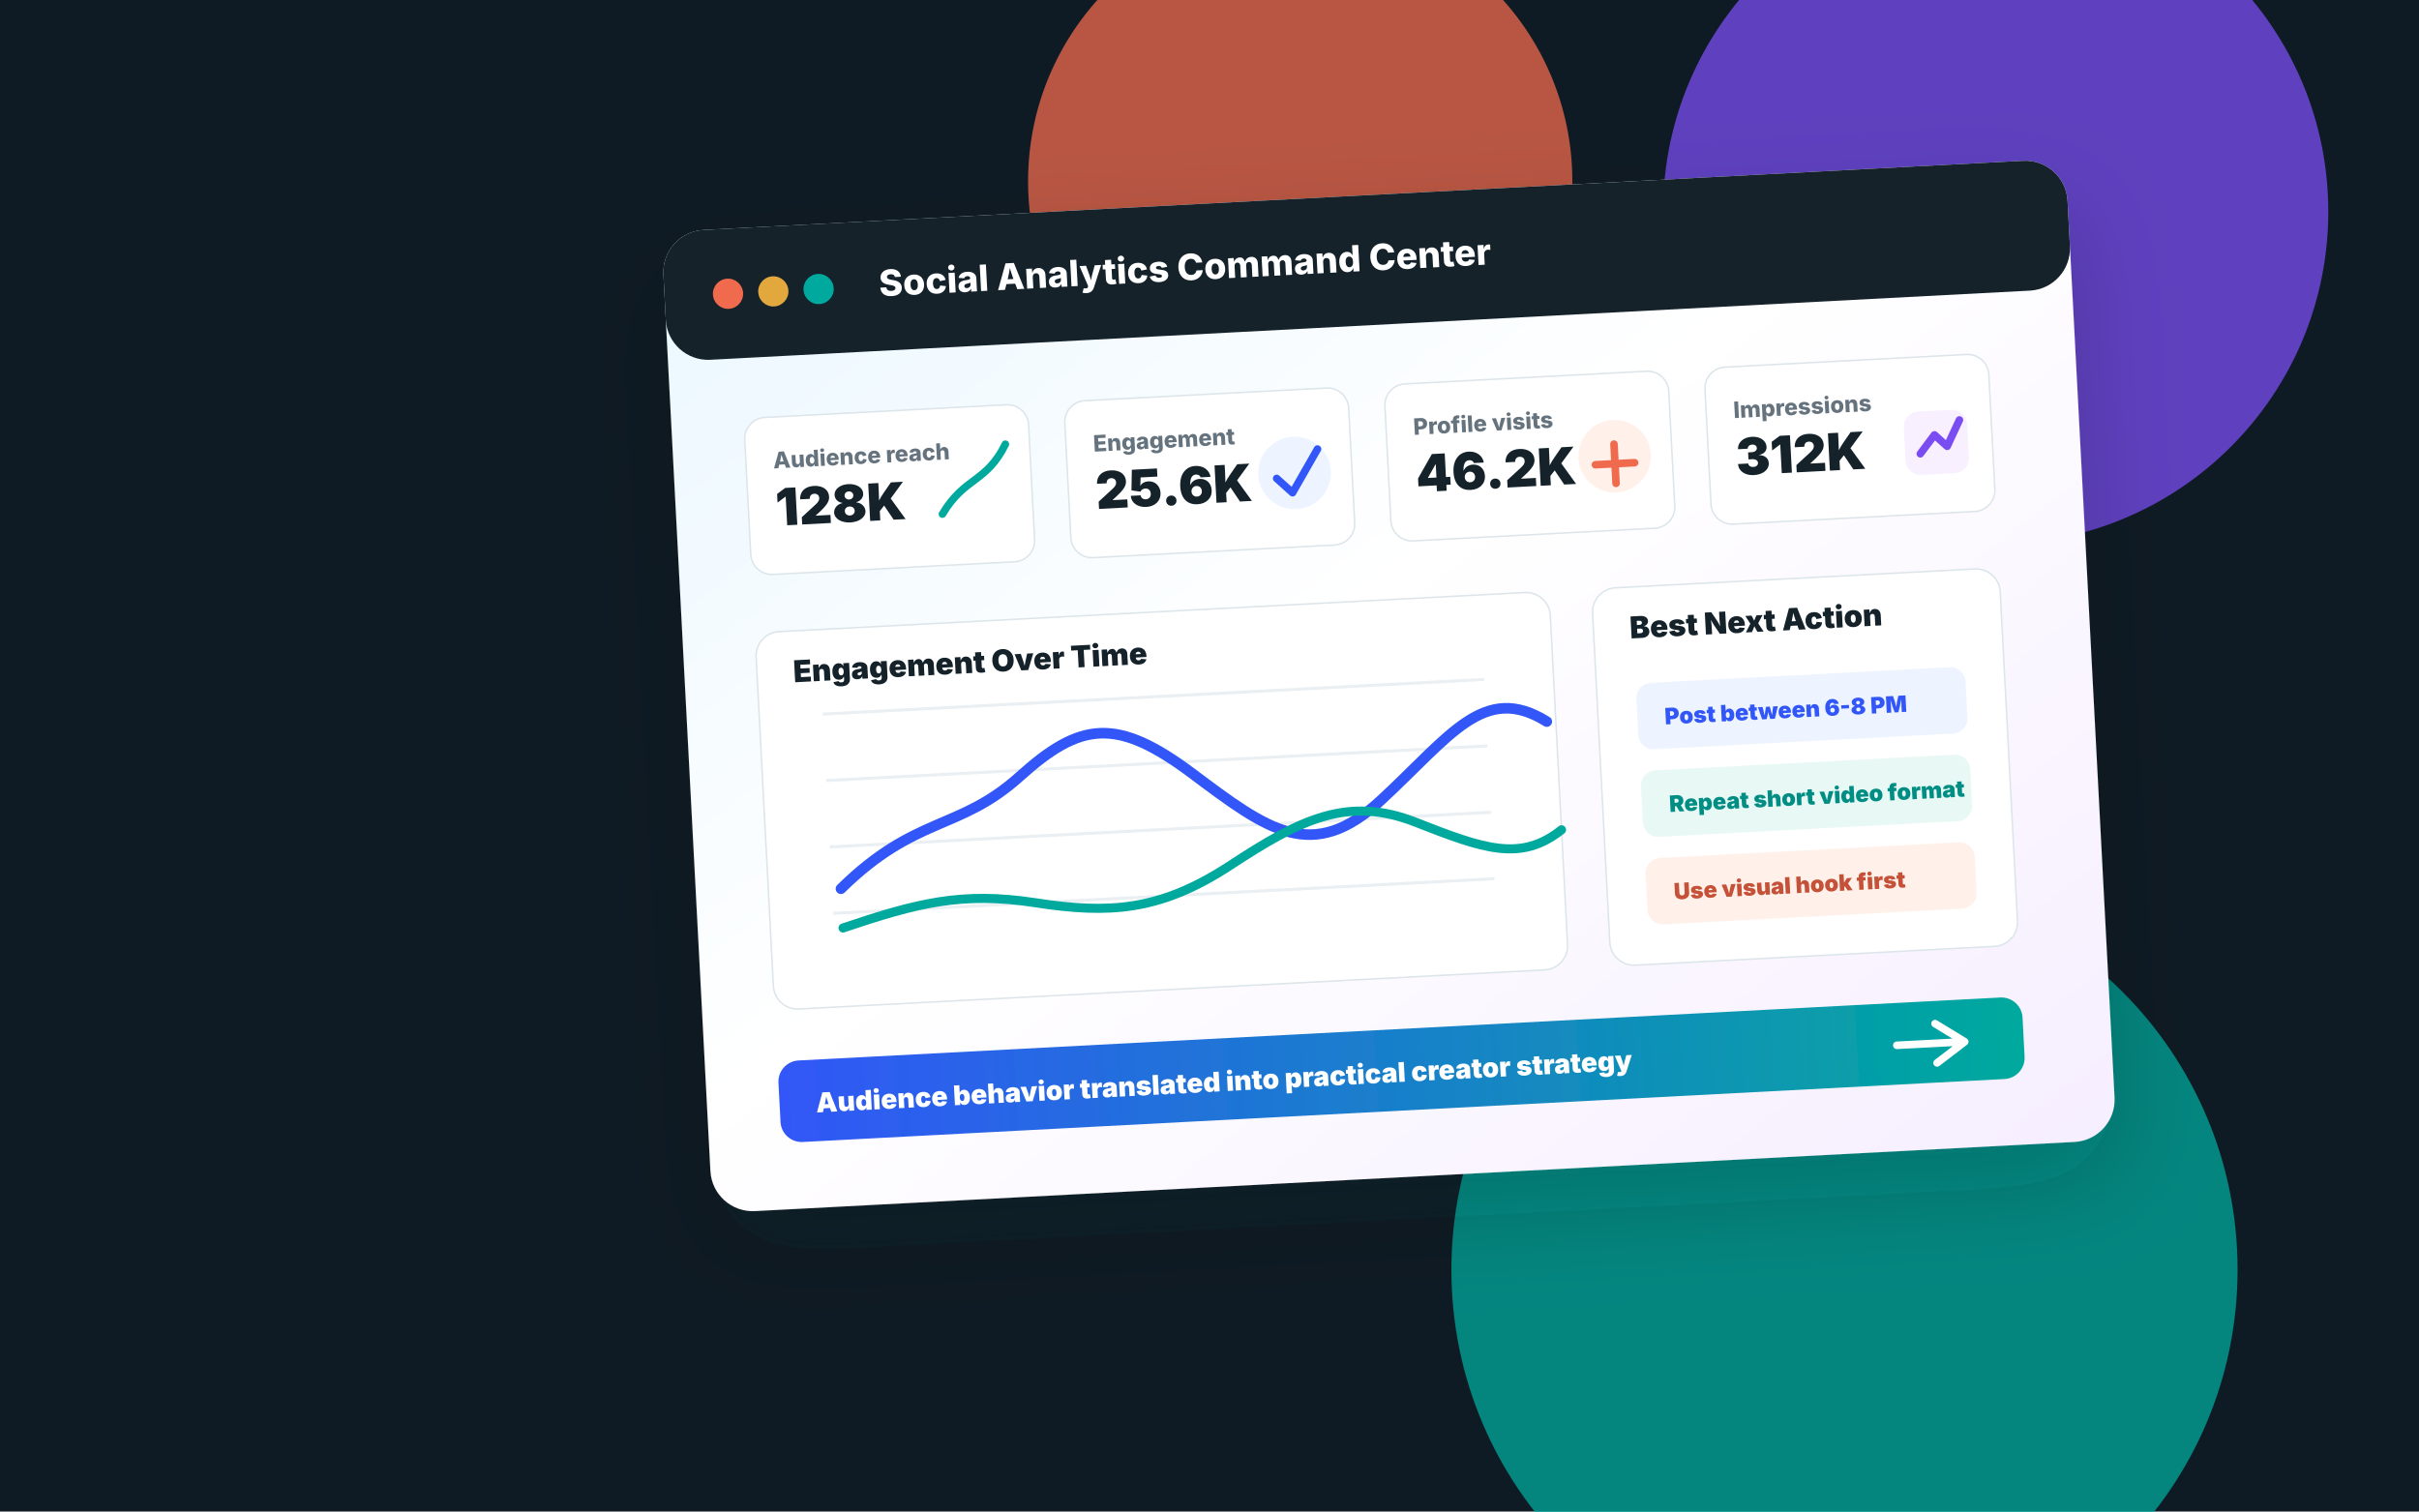
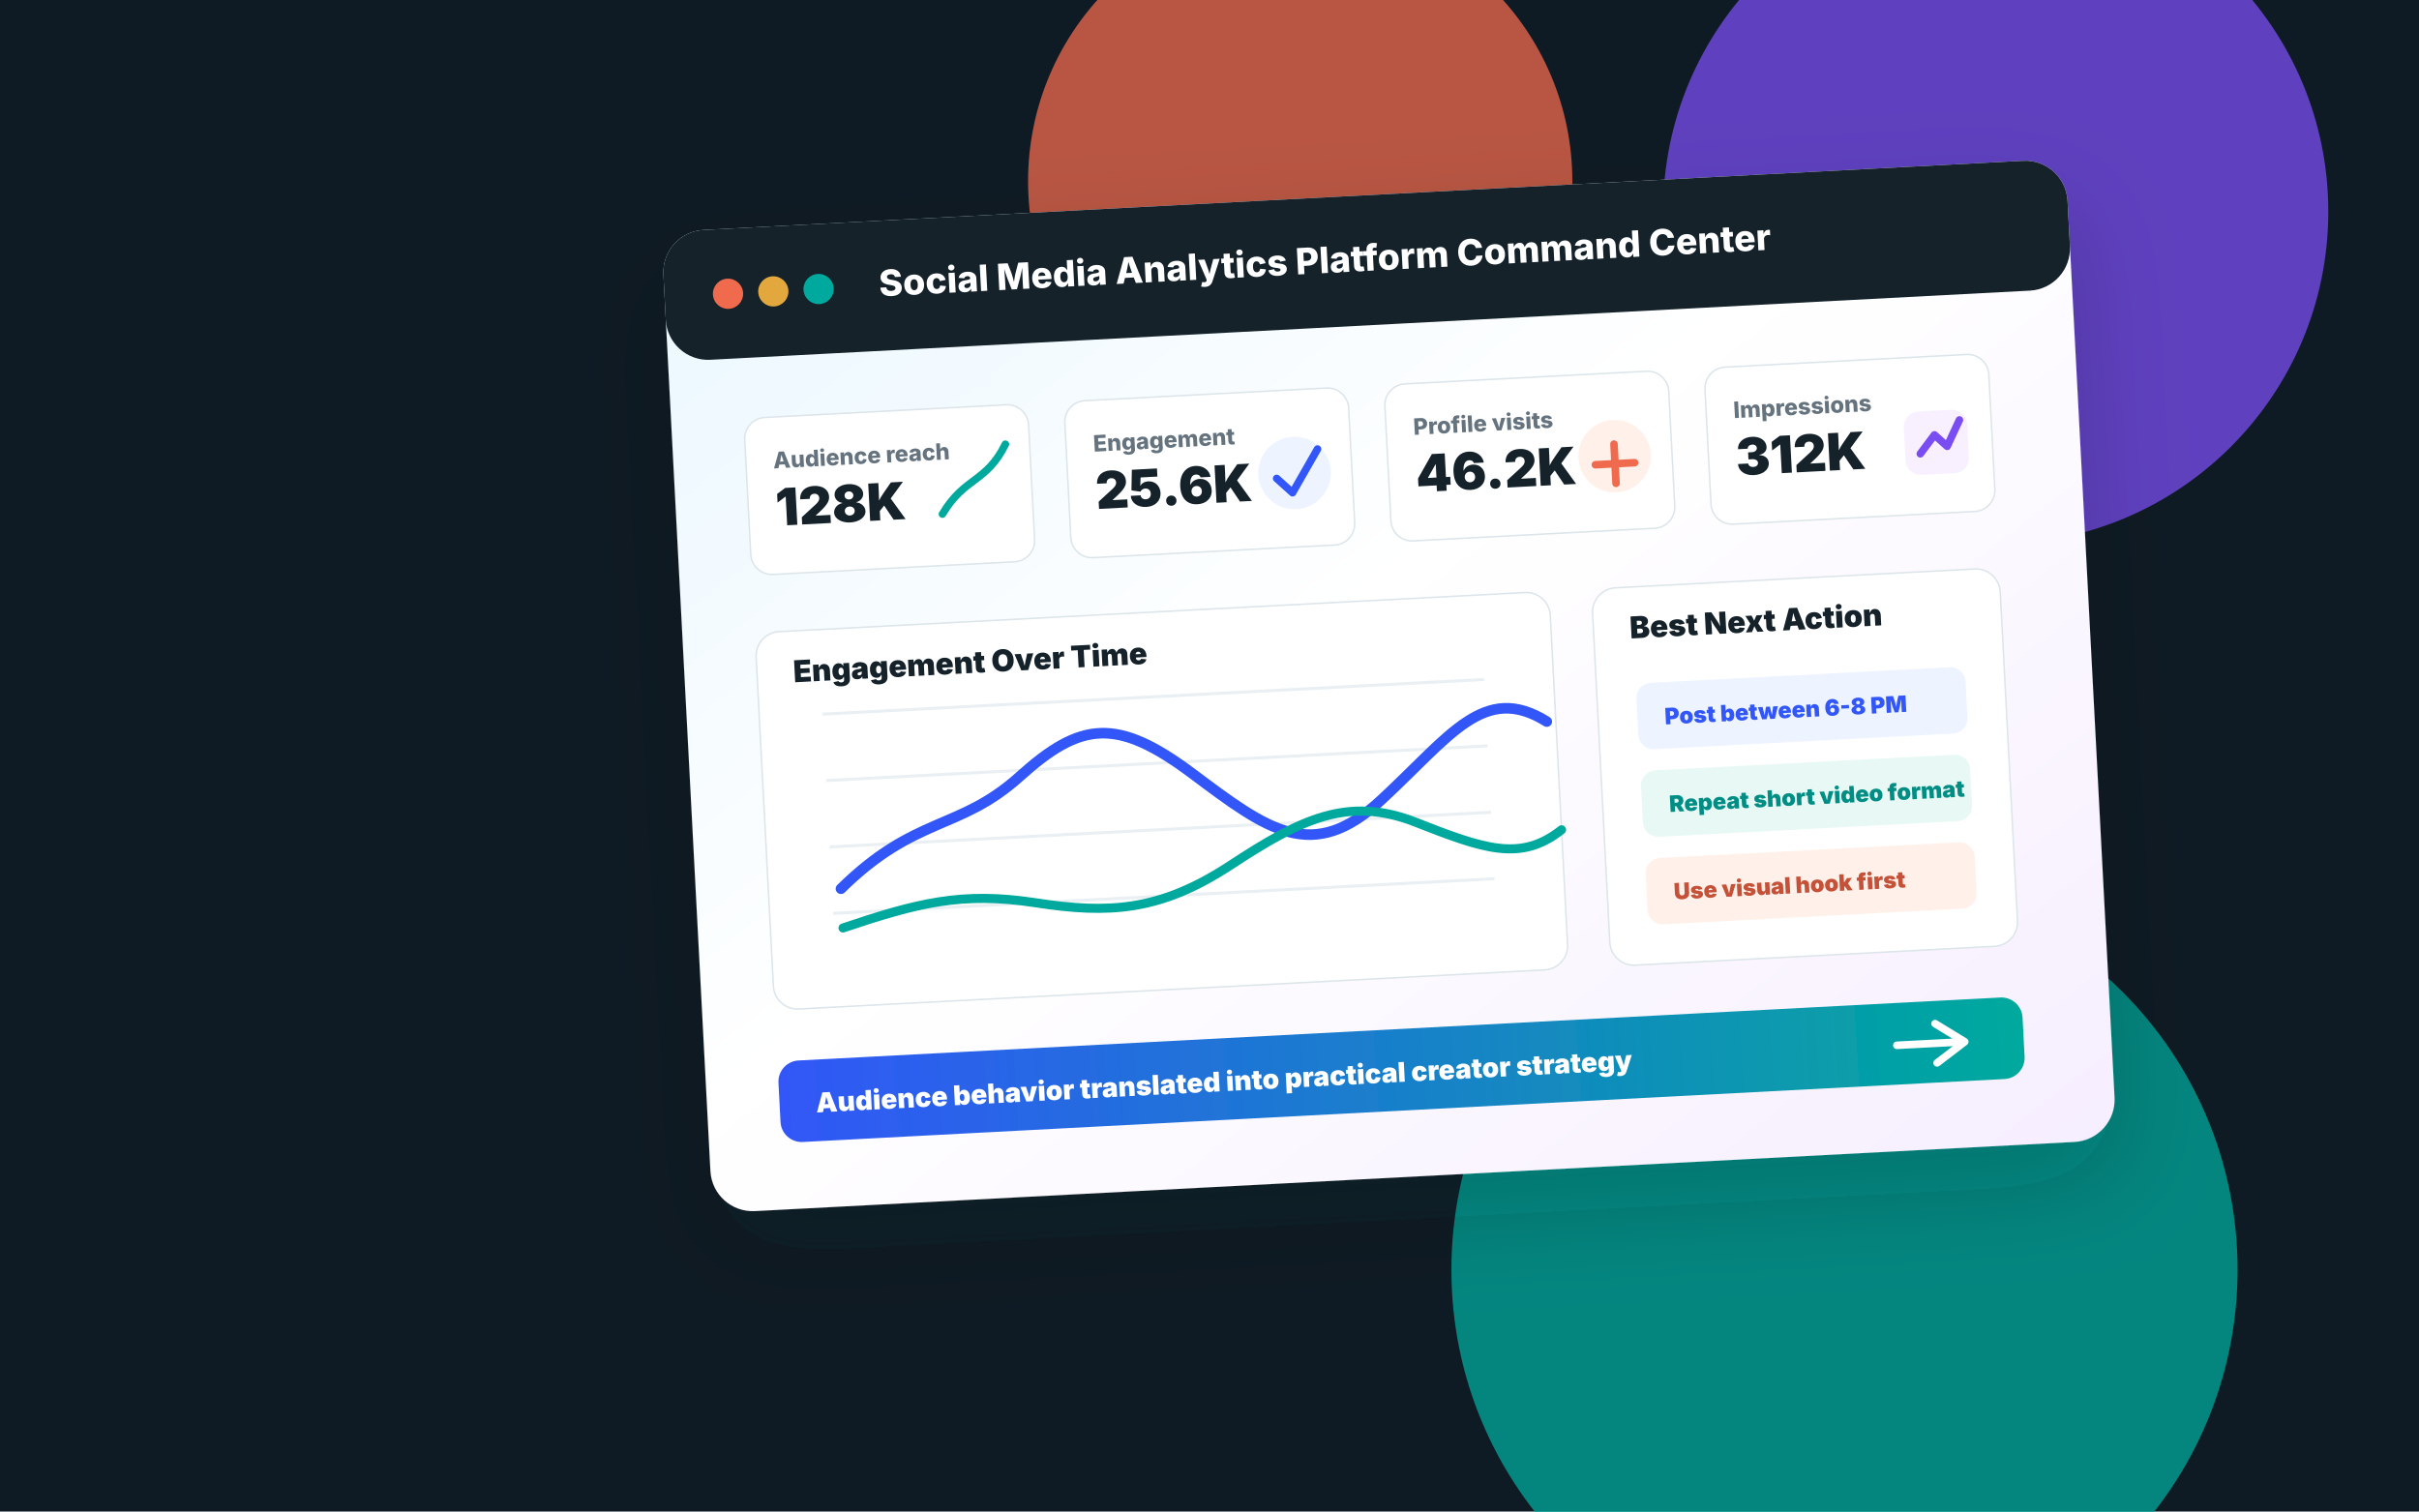
<svg xmlns="http://www.w3.org/2000/svg" width="1600" height="1000" viewBox="0 0 1600 1000" role="img" aria-labelledby="title desc">
  <defs>
    <linearGradient id="bg" x1="0" x2="1" y1="0" y2="1">
      <stop offset="0" stop-color="#eaf7ff" />
      <stop offset="0.45" stop-color="#ffffff" />
      <stop offset="1" stop-color="#f6eeff" />
    </linearGradient>
    <linearGradient id="blue" x1="0" x2="1">
      <stop offset="0" stop-color="#3157f7" />
      <stop offset="1" stop-color="#00a99d" />
    </linearGradient>
    <filter id="shadow" x="-20%" y="-20%" width="140%" height="140%">
      <feDropShadow dx="0" dy="28" stdDeviation="32" flood-color="#12212b" flood-opacity="0.18" />
    </filter>
  </defs>
  <rect width="1600" height="1000" fill="#0f1b24" />
  <g opacity="0.75">
    <circle cx="1320" cy="140" r="220" fill="#7a4df3" />
    <circle cx="1220" cy="840" r="260" fill="#00a99d" />
    <circle cx="860" cy="120" r="180" fill="#f06a4d" />
  </g>
  <g filter="url(#shadow)" transform="translate(455 128) rotate(-3 480 350)">
    <rect width="930" height="650" rx="28" fill="url(#bg)" />
    <rect x="0" y="0" width="930" height="86" rx="28" fill="#12212b" />
    <circle cx="42" cy="43" r="10" fill="#f06a4d" />
    <circle cx="72" cy="43" r="10" fill="#e2a83d" />
    <circle cx="102" cy="43" r="10" fill="#00a99d" />
-     <text x="142" y="50" fill="#ffffff" font-family="Inter, Arial, sans-serif" font-size="24" font-weight="800">Social Analytics Command Center</text>
+     <text x="142" y="50" fill="#ffffff" font-family="Inter, Arial, sans-serif" font-size="24" font-weight="800">Social Media Analytics Platform Command Center</text>
    <g transform="translate(48 126)">
      <rect width="188" height="104" rx="14" fill="#ffffff" stroke="#dce5ea" />
      <text x="18" y="34" fill="#65737f" font-family="Inter, Arial, sans-serif" font-size="15" font-weight="800">Audience reach</text>
      <text x="18" y="72" fill="#12212b" font-family="Inter, Arial, sans-serif" font-size="34" font-weight="900">128K</text>
      <path d="M128 70c16-24 30-19 44-44" fill="none" stroke="#00a99d" stroke-width="5" stroke-linecap="round" />
    </g>
    <g transform="translate(260 126)">
      <rect width="188" height="104" rx="14" fill="#ffffff" stroke="#dce5ea" />
      <text x="18" y="34" fill="#65737f" font-family="Inter, Arial, sans-serif" font-size="15" font-weight="800">Engagement</text>
      <text x="18" y="72" fill="#12212b" font-family="Inter, Arial, sans-serif" font-size="34" font-weight="900">25.6K</text>
      <circle cx="150" cy="55" r="24" fill="#edf4ff" />
      <path d="M138 58l10 10 18-28" fill="none" stroke="#3157f7" stroke-width="5" stroke-linecap="round" stroke-linejoin="round" />
    </g>
    <g transform="translate(472 126)">
      <rect width="188" height="104" rx="14" fill="#ffffff" stroke="#dce5ea" />
      <text x="18" y="34" fill="#65737f" font-family="Inter, Arial, sans-serif" font-size="15" font-weight="800">Profile visits</text>
      <text x="18" y="72" fill="#12212b" font-family="Inter, Arial, sans-serif" font-size="34" font-weight="900">46.2K</text>
      <circle cx="150" cy="55" r="24" fill="#fff1ea" />
      <path d="M137 60h26M150 47v26" stroke="#f06a4d" stroke-width="5" stroke-linecap="round" />
    </g>
    <g transform="translate(684 126)">
      <rect width="188" height="104" rx="14" fill="#ffffff" stroke="#dce5ea" />
      <text x="18" y="34" fill="#65737f" font-family="Inter, Arial, sans-serif" font-size="15" font-weight="800">Impressions</text>
      <text x="18" y="72" fill="#12212b" font-family="Inter, Arial, sans-serif" font-size="34" font-weight="900">312K</text>
      <rect x="130" y="36" width="42" height="42" rx="10" fill="#f8f0ff" />
      <path d="M140 64l10-12 8 8 9-17" fill="none" stroke="#7a4df3" stroke-width="5" stroke-linecap="round" stroke-linejoin="round" />
    </g>
    <g transform="translate(48 268)">
      <rect width="526" height="250" rx="16" fill="#ffffff" stroke="#dce5ea" />
      <text x="24" y="34" fill="#12212b" font-family="Inter, Arial, sans-serif" font-size="20" font-weight="900">Engagement Over Time</text>
      <path d="M42 188h438M42 144h438M42 100h438M42 56h438" stroke="#e9eff2" stroke-width="2" />
      <path d="M48 172C100 126 128 138 170 104S236 68 284 108s76 64 124 24 72-74 112-46" fill="none" stroke="#3157f7" stroke-width="7" stroke-linecap="round" />
      <path d="M48 198C98 184 128 178 176 188s82 10 130-18 80-42 124-22 68 30 96 10" fill="none" stroke="#00a99d" stroke-width="6" stroke-linecap="round" />
    </g>
    <g transform="translate(602 268)">
      <rect width="270" height="250" rx="16" fill="#ffffff" stroke="#dce5ea" />
      <text x="24" y="34" fill="#12212b" font-family="Inter, Arial, sans-serif" font-size="20" font-weight="900">Best Next Action</text>
      <rect x="26" y="64" width="218" height="44" rx="10" fill="#edf4ff" />
      <text x="44" y="92" fill="#3157f7" font-family="Inter, Arial, sans-serif" font-size="15" font-weight="900">Post between 6-8 PM</text>
      <rect x="26" y="122" width="218" height="44" rx="10" fill="#e7f8f5" />
      <text x="44" y="150" fill="#008d84" font-family="Inter, Arial, sans-serif" font-size="15" font-weight="900">Repeat short video format</text>
      <rect x="26" y="180" width="218" height="44" rx="10" fill="#fff1ea" />
      <text x="44" y="208" fill="#c45137" font-family="Inter, Arial, sans-serif" font-size="15" font-weight="900">Use visual hook first</text>
    </g>
    <g transform="translate(48 552)">
      <rect width="824" height="54" rx="14" fill="url(#blue)" />
      <text x="24" y="35" fill="#ffffff" font-family="Inter, Arial, sans-serif" font-size="18" font-weight="900">Audience behavior translated into practical creator strategy</text>
      <path d="M740 28h45M766 15l19 13-19 13" fill="none" stroke="#ffffff" stroke-width="5" stroke-linecap="round" stroke-linejoin="round" />
    </g>
  </g>
</svg>
